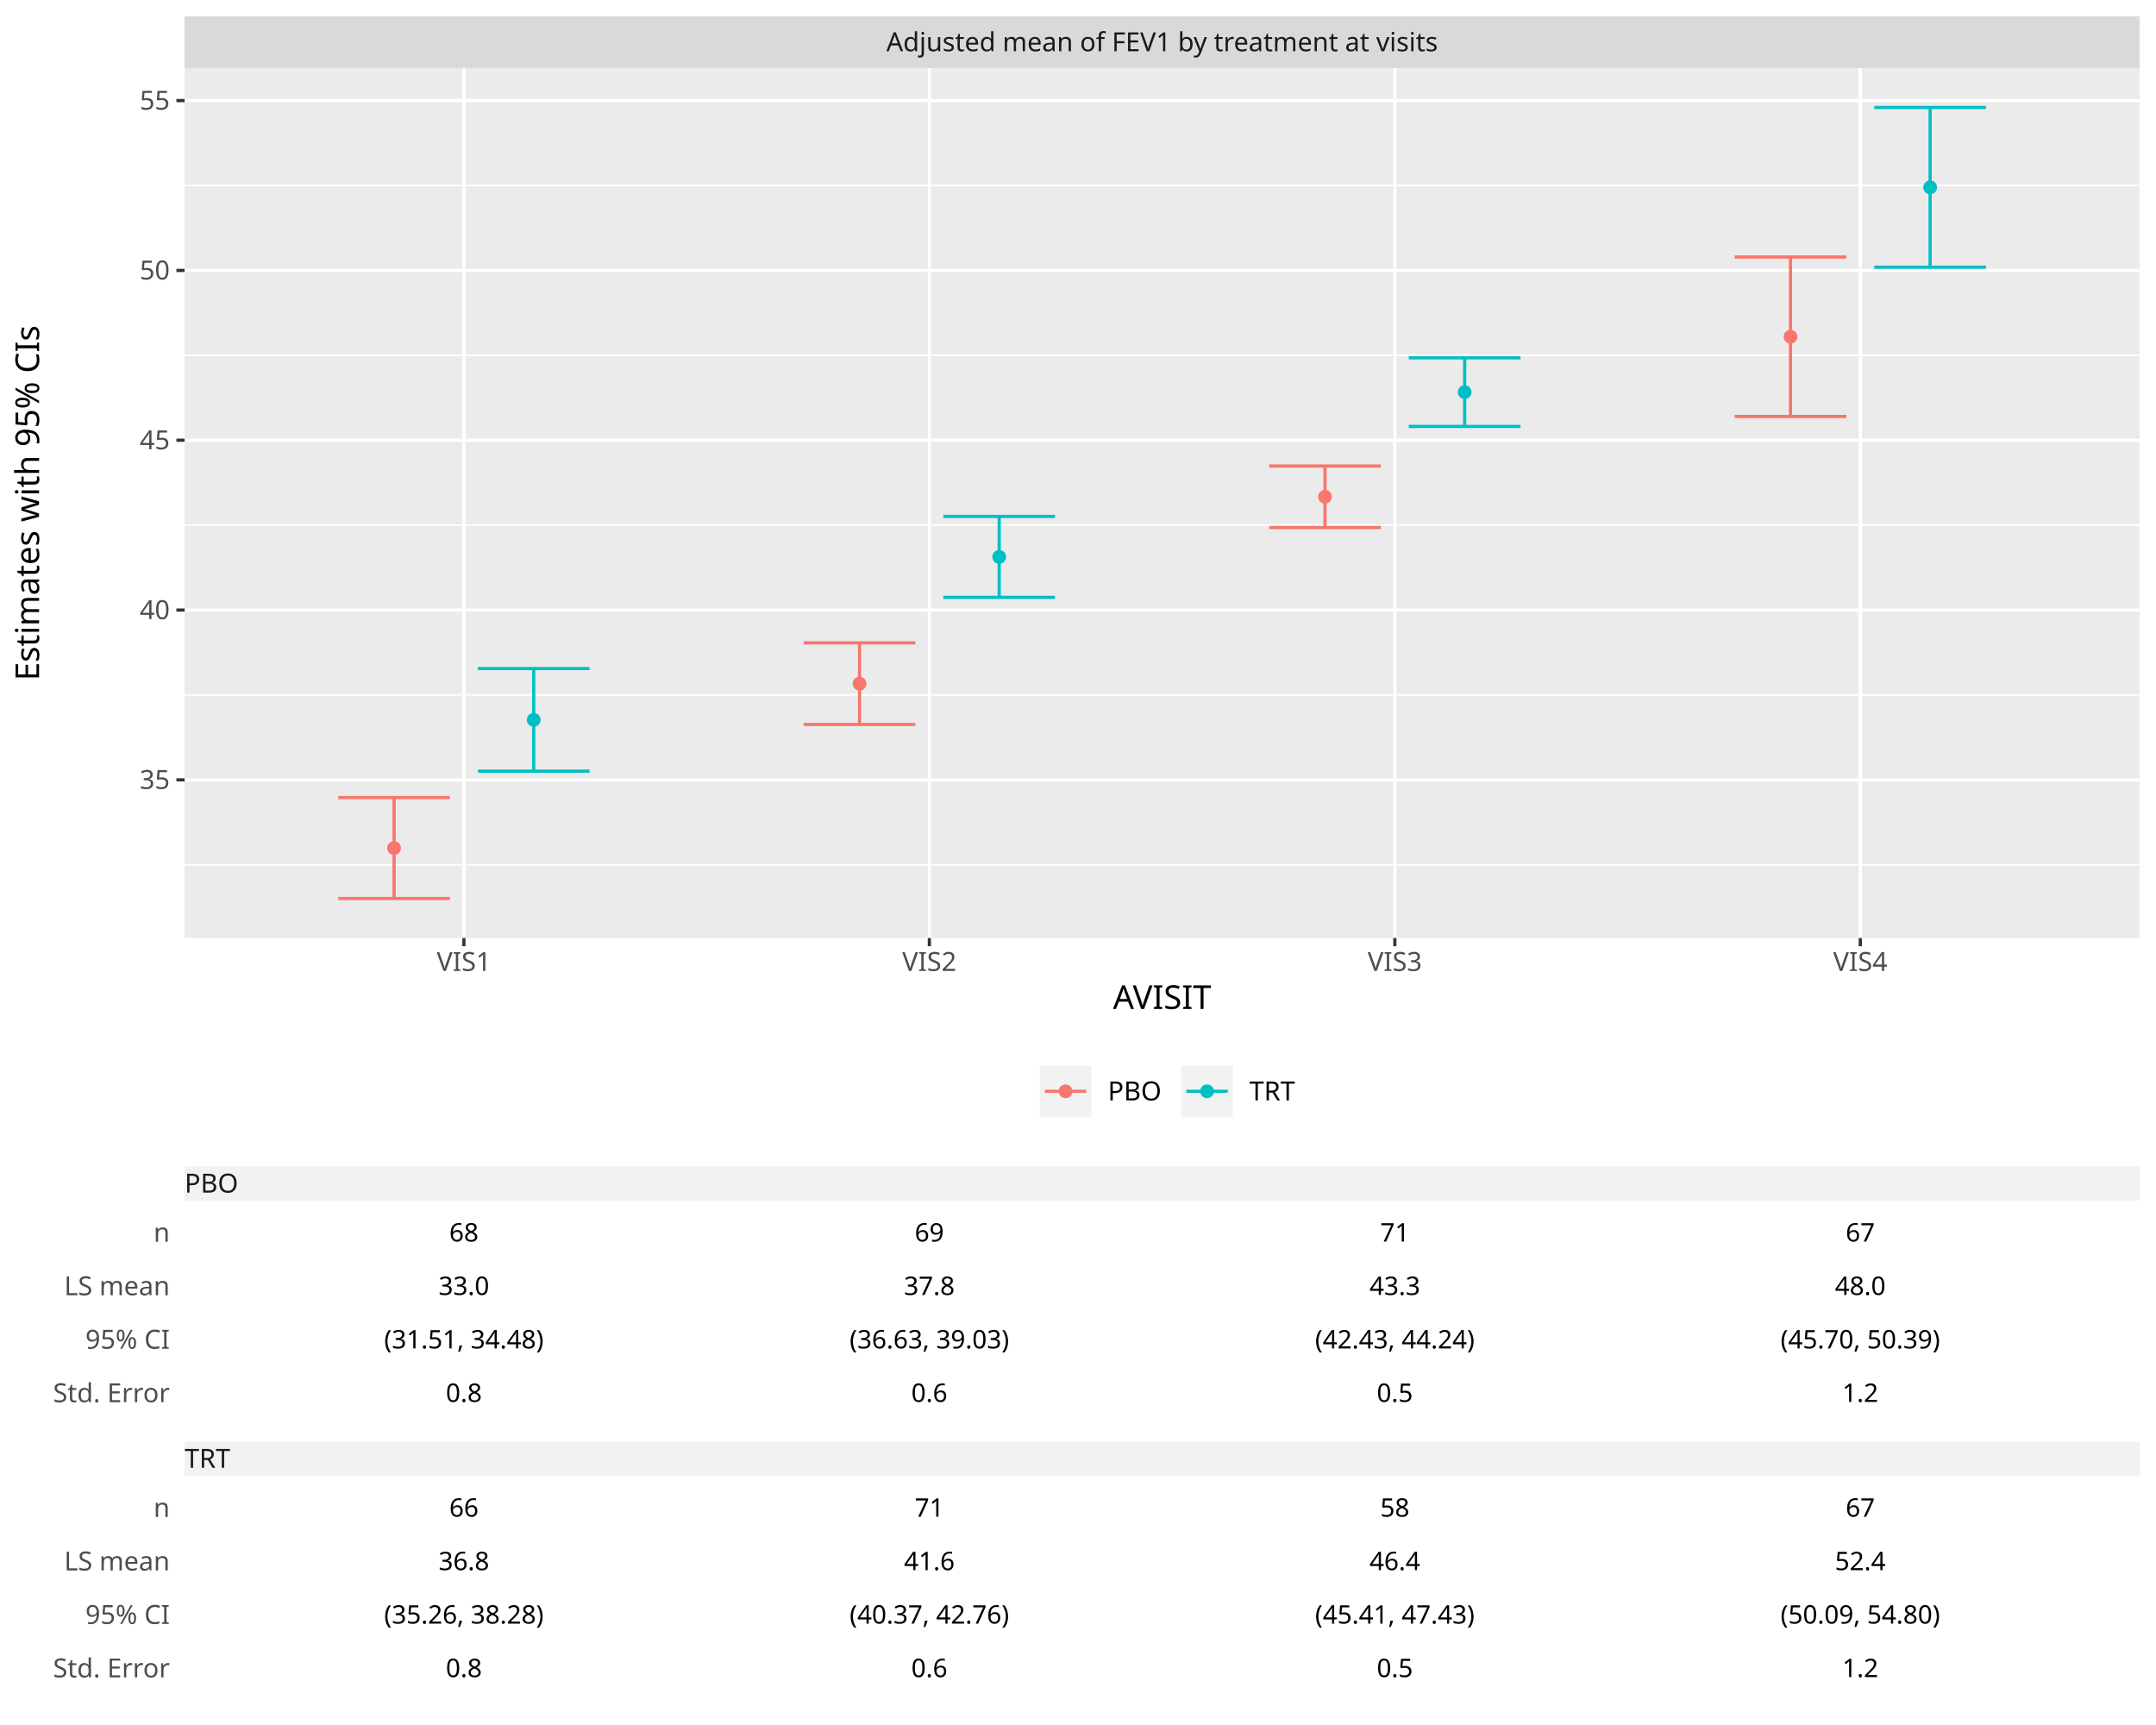
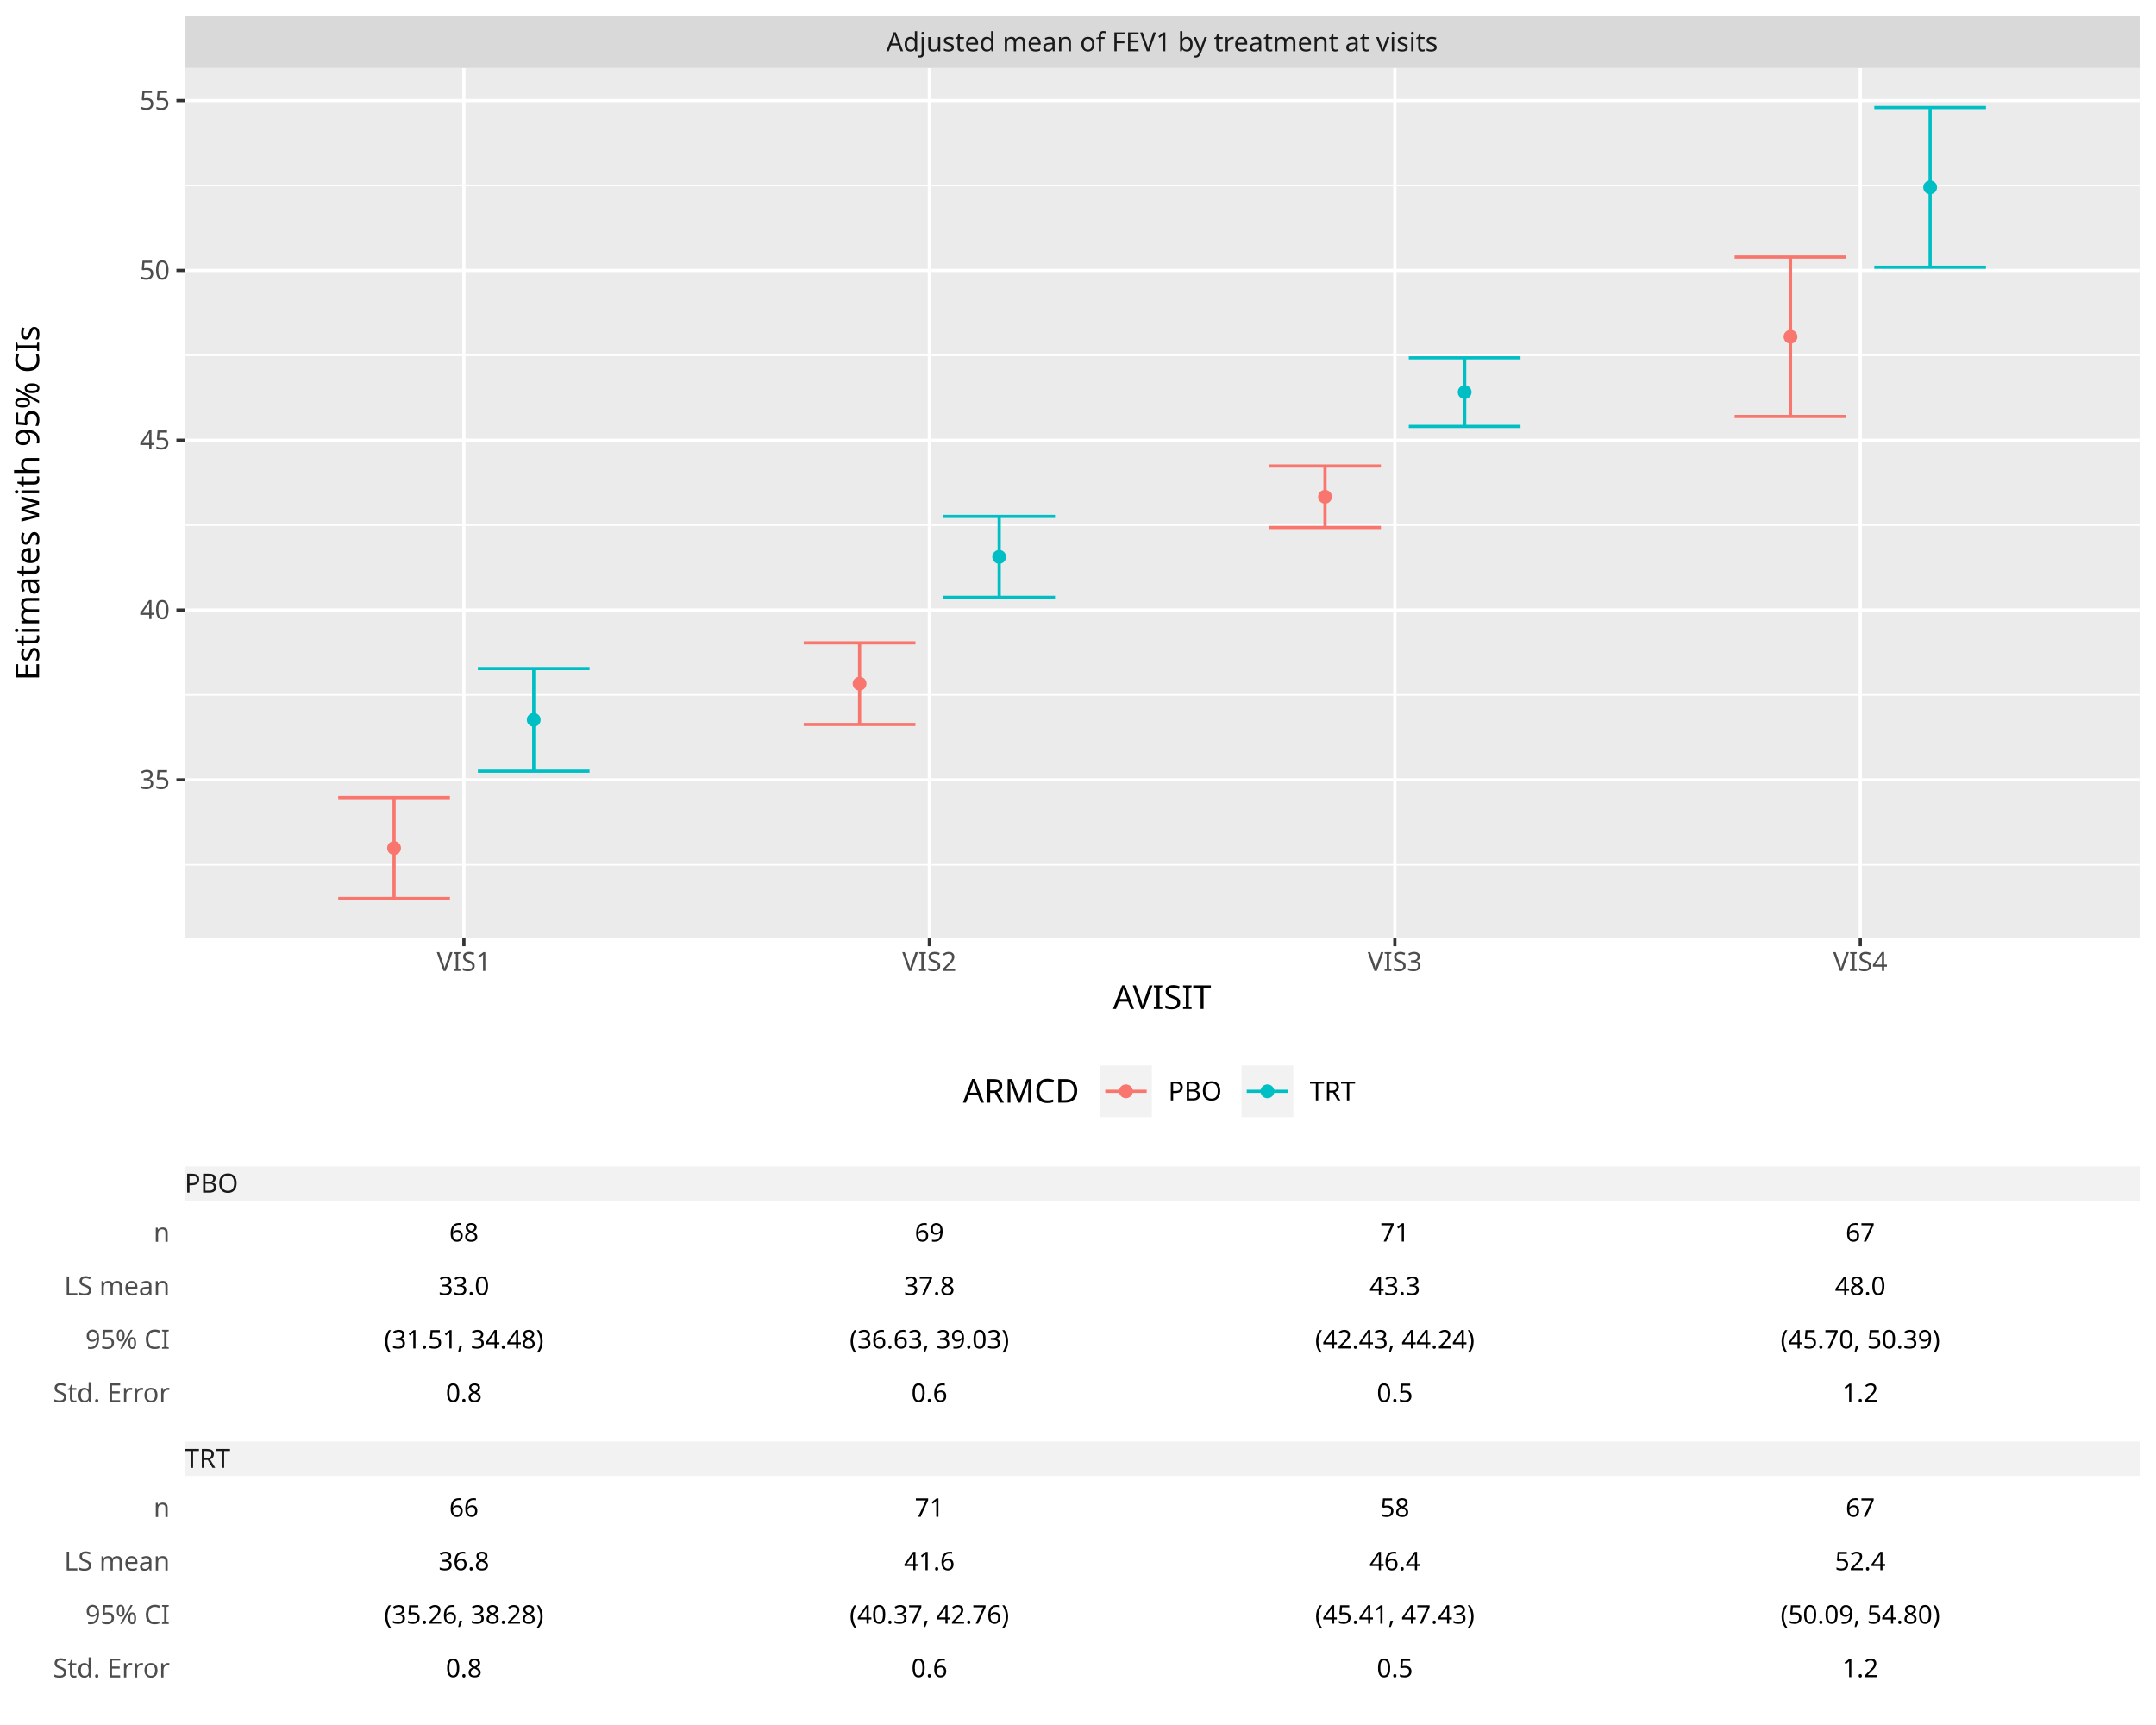
<svg xmlns="http://www.w3.org/2000/svg" class="svglite" data-engine-version="2.0" width="720.00pt" height="576.00pt" viewBox="0 0 720.00 576.00">
  <defs>
    <style type="text/css">
    .svglite line, .svglite polyline, .svglite polygon, .svglite path, .svglite rect, .svglite circle {
      fill: none;
      stroke: #000000;
      stroke-linecap: round;
      stroke-linejoin: round;
      stroke-miterlimit: 10.00;
    }
  </style>
  </defs>
  <rect width="100%" height="100%" style="stroke: none; fill: #FFFFFF;" />
  <defs>
    <clipPath id="cpMC4wMHw3MjAuMDB8MC4wMHw1NzYuMDA=">
      <rect x="0.00" y="0.00" width="720.00" height="576.00" />
    </clipPath>
  </defs>
  <g clip-path="url(#cpMC4wMHw3MjAuMDB8MC4wMHw1NzYuMDA=)">
</g>
  <defs>
    <clipPath id="cpMC4wMHw3MjAuMDB8MC4wMHwzODQuMDA=">
      <rect x="0.00" y="0.00" width="720.00" height="384.00" />
    </clipPath>
  </defs>
  <g clip-path="url(#cpMC4wMHw3MjAuMDB8MC4wMHwzODQuMDA=)">
    <rect x="0.00" y="-0" width="720.00" height="384.00" style="stroke-width: 1.07; stroke: #FFFFFF; fill: #FFFFFF;" />
  </g>
  <g clip-path="url(#cpMC4wMHw3MjAuMDB8MC4wMHw1NzYuMDA=)">
</g>
  <defs>
    <clipPath id="cpNjEuNjV8NzE0LjUyfDIyLjY5fDMxMy4yMg==">
      <rect x="61.65" y="22.69" width="652.87" height="290.53" />
    </clipPath>
  </defs>
  <g clip-path="url(#cpNjEuNjV8NzE0LjUyfDIyLjY5fDMxMy4yMg==)">
    <rect x="61.65" y="22.69" width="652.87" height="290.53" style="stroke-width: 1.07; stroke: none; fill: #EBEBEB;" />
    <polyline points="61.65,288.76 714.52,288.76 " style="stroke-width: 0.53; stroke: #FFFFFF; stroke-linecap: butt;" />
    <polyline points="61.65,232.05 714.52,232.05 " style="stroke-width: 0.53; stroke: #FFFFFF; stroke-linecap: butt;" />
    <polyline points="61.65,175.35 714.52,175.35 " style="stroke-width: 0.53; stroke: #FFFFFF; stroke-linecap: butt;" />
    <polyline points="61.65,118.64 714.52,118.64 " style="stroke-width: 0.53; stroke: #FFFFFF; stroke-linecap: butt;" />
    <polyline points="61.65,61.93 714.52,61.93 " style="stroke-width: 0.53; stroke: #FFFFFF; stroke-linecap: butt;" />
    <polyline points="61.65,260.40 714.52,260.40 " style="stroke-width: 1.07; stroke: #FFFFFF; stroke-linecap: butt;" />
    <polyline points="61.65,203.70 714.52,203.70 " style="stroke-width: 1.07; stroke: #FFFFFF; stroke-linecap: butt;" />
    <polyline points="61.65,146.99 714.52,146.99 " style="stroke-width: 1.07; stroke: #FFFFFF; stroke-linecap: butt;" />
    <polyline points="61.65,90.29 714.52,90.29 " style="stroke-width: 1.07; stroke: #FFFFFF; stroke-linecap: butt;" />
    <polyline points="61.65,33.58 714.52,33.58 " style="stroke-width: 1.07; stroke: #FFFFFF; stroke-linecap: butt;" />
    <polyline points="154.92,313.22 154.92,22.69 " style="stroke-width: 1.07; stroke: #FFFFFF; stroke-linecap: butt;" />
    <polyline points="310.36,313.22 310.36,22.69 " style="stroke-width: 1.07; stroke: #FFFFFF; stroke-linecap: butt;" />
    <polyline points="465.81,313.22 465.81,22.69 " style="stroke-width: 1.07; stroke: #FFFFFF; stroke-linecap: butt;" />
    <polyline points="621.25,313.22 621.25,22.69 " style="stroke-width: 1.07; stroke: #FFFFFF; stroke-linecap: butt;" />
    <polyline points="112.95,266.32 150.26,266.32 " style="stroke-width: 1.07; stroke: #F8766D; stroke-linecap: butt;" />
    <polyline points="131.60,266.32 131.60,300.01 " style="stroke-width: 1.07; stroke: #F8766D; stroke-linecap: butt;" />
    <polyline points="112.95,300.01 150.26,300.01 " style="stroke-width: 1.07; stroke: #F8766D; stroke-linecap: butt;" />
    <polyline points="159.58,223.24 196.89,223.24 " style="stroke-width: 1.07; stroke: #00BFC4; stroke-linecap: butt;" />
    <polyline points="178.24,223.24 178.24,257.49 " style="stroke-width: 1.07; stroke: #00BFC4; stroke-linecap: butt;" />
    <polyline points="159.58,257.49 196.89,257.49 " style="stroke-width: 1.07; stroke: #00BFC4; stroke-linecap: butt;" />
    <polyline points="268.39,214.66 305.70,214.66 " style="stroke-width: 1.07; stroke: #F8766D; stroke-linecap: butt;" />
    <polyline points="287.05,214.66 287.05,241.91 " style="stroke-width: 1.07; stroke: #F8766D; stroke-linecap: butt;" />
    <polyline points="268.39,241.91 305.70,241.91 " style="stroke-width: 1.07; stroke: #F8766D; stroke-linecap: butt;" />
    <polyline points="315.03,172.44 352.33,172.44 " style="stroke-width: 1.07; stroke: #00BFC4; stroke-linecap: butt;" />
    <polyline points="333.68,172.44 333.68,199.47 " style="stroke-width: 1.07; stroke: #00BFC4; stroke-linecap: butt;" />
    <polyline points="315.03,199.47 352.33,199.47 " style="stroke-width: 1.07; stroke: #00BFC4; stroke-linecap: butt;" />
    <polyline points="423.84,155.62 461.15,155.62 " style="stroke-width: 1.07; stroke: #F8766D; stroke-linecap: butt;" />
    <polyline points="442.49,155.62 442.49,176.14 " style="stroke-width: 1.07; stroke: #F8766D; stroke-linecap: butt;" />
    <polyline points="423.84,176.14 461.15,176.14 " style="stroke-width: 1.07; stroke: #F8766D; stroke-linecap: butt;" />
    <polyline points="470.47,119.49 507.78,119.49 " style="stroke-width: 1.07; stroke: #00BFC4; stroke-linecap: butt;" />
    <polyline points="489.13,119.49 489.13,142.39 " style="stroke-width: 1.07; stroke: #00BFC4; stroke-linecap: butt;" />
    <polyline points="470.47,142.39 507.78,142.39 " style="stroke-width: 1.07; stroke: #00BFC4; stroke-linecap: butt;" />
    <polyline points="579.28,85.82 616.59,85.82 " style="stroke-width: 1.07; stroke: #F8766D; stroke-linecap: butt;" />
    <polyline points="597.94,85.82 597.94,139.06 " style="stroke-width: 1.07; stroke: #F8766D; stroke-linecap: butt;" />
    <polyline points="579.28,139.06 616.59,139.06 " style="stroke-width: 1.07; stroke: #F8766D; stroke-linecap: butt;" />
    <polyline points="625.92,35.89 663.22,35.89 " style="stroke-width: 1.07; stroke: #00BFC4; stroke-linecap: butt;" />
    <polyline points="644.57,35.89 644.57,89.22 " style="stroke-width: 1.07; stroke: #00BFC4; stroke-linecap: butt;" />
    <polyline points="625.92,89.22 663.22,89.22 " style="stroke-width: 1.07; stroke: #00BFC4; stroke-linecap: butt;" />
    <circle cx="131.60" cy="283.17" r="1.95" style="stroke-width: 0.71; stroke: #F8766D; fill: #F8766D;" />
    <circle cx="178.24" cy="240.36" r="1.95" style="stroke-width: 0.71; stroke: #00BFC4; fill: #00BFC4;" />
    <circle cx="287.05" cy="228.28" r="1.95" style="stroke-width: 0.71; stroke: #F8766D; fill: #F8766D;" />
    <circle cx="333.68" cy="185.95" r="1.95" style="stroke-width: 0.71; stroke: #00BFC4; fill: #00BFC4;" />
    <circle cx="442.49" cy="165.88" r="1.95" style="stroke-width: 0.71; stroke: #F8766D; fill: #F8766D;" />
    <circle cx="489.13" cy="130.94" r="1.95" style="stroke-width: 0.71; stroke: #00BFC4; fill: #00BFC4;" />
    <circle cx="597.94" cy="112.44" r="1.95" style="stroke-width: 0.71; stroke: #F8766D; fill: #F8766D;" />
    <circle cx="644.57" cy="62.56" r="1.95" style="stroke-width: 0.71; stroke: #00BFC4; fill: #00BFC4;" />
  </g>
  <g clip-path="url(#cpMC4wMHw3MjAuMDB8MC4wMHw1NzYuMDA=)">
</g>
  <defs>
    <clipPath id="cpNjEuNjV8NzE0LjUyfDUuNDh8MjIuNjk=">
      <rect x="61.65" y="5.48" width="652.87" height="17.21" />
    </clipPath>
  </defs>
  <g clip-path="url(#cpNjEuNjV8NzE0LjUyfDUuNDh8MjIuNjk=)">
    <rect x="61.65" y="5.48" width="652.87" height="17.21" style="stroke-width: 1.07; stroke: none; fill: #D9D9D9;" />
    <text x="388.09" y="17.11" text-anchor="middle" style="font-size: 8.80px; fill: #1A1A1A; font-family: sans;" textLength="176.11px" lengthAdjust="spacingAndGlyphs">Adjusted mean of FEV1 by treatment at visits</text>
  </g>
  <g clip-path="url(#cpMC4wMHw3MjAuMDB8MC4wMHw1NzYuMDA=)">
    <polyline points="154.92,315.96 154.92,313.22 " style="stroke-width: 1.07; stroke: #333333; stroke-linecap: butt;" />
    <polyline points="310.36,315.96 310.36,313.22 " style="stroke-width: 1.07; stroke: #333333; stroke-linecap: butt;" />
    <polyline points="465.81,315.96 465.81,313.22 " style="stroke-width: 1.07; stroke: #333333; stroke-linecap: butt;" />
    <polyline points="621.25,315.96 621.25,313.22 " style="stroke-width: 1.07; stroke: #333333; stroke-linecap: butt;" />
    <text x="154.92" y="324.21" text-anchor="middle" style="font-size: 8.80px; fill: #4D4D4D; font-family: sans;" textLength="19.08px" lengthAdjust="spacingAndGlyphs">VIS1</text>
    <text x="310.36" y="324.21" text-anchor="middle" style="font-size: 8.80px; fill: #4D4D4D; font-family: sans;" textLength="19.08px" lengthAdjust="spacingAndGlyphs">VIS2</text>
    <text x="465.81" y="324.21" text-anchor="middle" style="font-size: 8.80px; fill: #4D4D4D; font-family: sans;" textLength="19.08px" lengthAdjust="spacingAndGlyphs">VIS3</text>
    <text x="621.25" y="324.21" text-anchor="middle" style="font-size: 8.80px; fill: #4D4D4D; font-family: sans;" textLength="19.08px" lengthAdjust="spacingAndGlyphs">VIS4</text>
    <text x="56.72" y="263.43" text-anchor="end" style="font-size: 8.80px; fill: #4D4D4D; font-family: sans;" textLength="9.79px" lengthAdjust="spacingAndGlyphs">35</text>
    <text x="56.72" y="206.73" text-anchor="end" style="font-size: 8.80px; fill: #4D4D4D; font-family: sans;" textLength="9.79px" lengthAdjust="spacingAndGlyphs">40</text>
    <text x="56.72" y="150.02" text-anchor="end" style="font-size: 8.80px; fill: #4D4D4D; font-family: sans;" textLength="9.79px" lengthAdjust="spacingAndGlyphs">45</text>
    <text x="56.72" y="93.32" text-anchor="end" style="font-size: 8.80px; fill: #4D4D4D; font-family: sans;" textLength="9.79px" lengthAdjust="spacingAndGlyphs">50</text>
    <text x="56.72" y="36.61" text-anchor="end" style="font-size: 8.80px; fill: #4D4D4D; font-family: sans;" textLength="9.79px" lengthAdjust="spacingAndGlyphs">55</text>
    <polyline points="58.91,260.40 61.65,260.40 " style="stroke-width: 1.07; stroke: #333333; stroke-linecap: butt;" />
    <polyline points="58.91,203.70 61.65,203.70 " style="stroke-width: 1.07; stroke: #333333; stroke-linecap: butt;" />
    <polyline points="58.91,146.99 61.65,146.99 " style="stroke-width: 1.07; stroke: #333333; stroke-linecap: butt;" />
    <polyline points="58.91,90.29 61.65,90.29 " style="stroke-width: 1.07; stroke: #333333; stroke-linecap: butt;" />
    <polyline points="58.91,33.58 61.65,33.58 " style="stroke-width: 1.07; stroke: #333333; stroke-linecap: butt;" />
    <text x="388.09" y="336.90" text-anchor="middle" style="font-size: 11.00px; font-family: sans;" textLength="34.85px" lengthAdjust="spacingAndGlyphs">AVISIT</text>
    <text transform="translate(13.05,167.95) rotate(-90)" text-anchor="middle" style="font-size: 11.00px; font-family: sans;" textLength="115.56px" lengthAdjust="spacingAndGlyphs">Estimates with 95% CIs</text>
-     <rect x="336.25" y="350.28" width="103.67" height="28.24" style="stroke-width: 1.07; stroke: none; fill: #FFFFFF;" />
-     <rect x="347.21" y="355.76" width="17.28" height="17.28" style="stroke-width: 1.07; stroke: none; fill: #F2F2F2;" />
-     <line x1="348.94" y1="364.40" x2="362.76" y2="364.40" style="stroke-width: 1.07; stroke: #F8766D; stroke-linecap: butt;" />
-     <circle cx="355.85" cy="364.40" r="1.95" style="stroke-width: 0.71; stroke: #F8766D; fill: #F8766D;" />
-     <rect x="394.46" y="355.76" width="17.28" height="17.28" style="stroke-width: 1.07; stroke: none; fill: #F2F2F2;" />
-     <line x1="396.18" y1="364.40" x2="410.01" y2="364.40" style="stroke-width: 1.07; stroke: #00BFC4; stroke-linecap: butt;" />
-     <circle cx="403.10" cy="364.40" r="1.95" style="stroke-width: 0.71; stroke: #00BFC4; fill: #00BFC4;" />
-     <text x="369.97" y="367.43" style="font-size: 8.80px; font-family: sans;" textLength="18.59px" lengthAdjust="spacingAndGlyphs">PBO</text>
-     <text x="417.22" y="367.43" style="font-size: 8.80px; font-family: sans;" textLength="17.11px" lengthAdjust="spacingAndGlyphs">TRT</text>
+     <rect x="316.09" y="350.28" width="144.00" height="28.24" style="stroke-width: 1.07; stroke: none; fill: #FFFFFF;" />
+     <text x="321.57" y="368.19" style="font-size: 11.00px; font-family: sans;" textLength="40.35px" lengthAdjust="spacingAndGlyphs">ARMCD</text>
+     <rect x="367.37" y="355.76" width="17.28" height="17.28" style="stroke-width: 1.07; stroke: none; fill: #F2F2F2;" />
+     <line x1="369.10" y1="364.40" x2="382.92" y2="364.40" style="stroke-width: 1.07; stroke: #F8766D; stroke-linecap: butt;" />
+     <circle cx="376.01" cy="364.40" r="1.95" style="stroke-width: 0.71; stroke: #F8766D; fill: #F8766D;" />
+     <rect x="414.62" y="355.76" width="17.28" height="17.28" style="stroke-width: 1.07; stroke: none; fill: #F2F2F2;" />
+     <line x1="416.35" y1="364.40" x2="430.17" y2="364.40" style="stroke-width: 1.07; stroke: #00BFC4; stroke-linecap: butt;" />
+     <circle cx="423.26" cy="364.40" r="1.95" style="stroke-width: 0.71; stroke: #00BFC4; fill: #00BFC4;" />
+     <text x="390.13" y="367.43" style="font-size: 8.80px; font-family: sans;" textLength="18.59px" lengthAdjust="spacingAndGlyphs">PBO</text>
+     <text x="437.38" y="367.43" style="font-size: 8.80px; font-family: sans;" textLength="17.11px" lengthAdjust="spacingAndGlyphs">TRT</text>
  </g>
  <defs>
    <clipPath id="cpMC4wMHw3MjAuMDB8Mzg0LjAwfDU3Ni4wMA==">
      <rect x="0.00" y="384.00" width="720.00" height="192.00" />
    </clipPath>
  </defs>
  <g clip-path="url(#cpMC4wMHw3MjAuMDB8Mzg0LjAwfDU3Ni4wMA==)">
    <rect x="0.00" y="384.00" width="720.00" height="192.00" style="stroke-width: 1.07; stroke: #FFFFFF; fill: #FFFFFF;" />
  </g>
  <g clip-path="url(#cpMC4wMHw3MjAuMDB8MC4wMHw1NzYuMDA=)">
</g>
  <defs>
    <clipPath id="cpNjEuNjV8NzE0LjUyfDQwMC45MXw0NzUuODk=">
      <rect x="61.65" y="400.91" width="652.87" height="74.98" />
    </clipPath>
  </defs>
  <g clip-path="url(#cpNjEuNjV8NzE0LjUyfDQwMC45MXw0NzUuODk=)">
    <rect x="61.65" y="400.91" width="652.87" height="74.98" style="stroke-width: 1.07; stroke: none; fill: #FFFFFF;" />
    <text x="154.92" y="414.56" text-anchor="middle" style="font-size: 8.54px; font-family: sans;" textLength="9.50px" lengthAdjust="spacingAndGlyphs">68</text>
    <text x="154.92" y="432.41" text-anchor="middle" style="font-size: 8.54px; font-family: sans;" textLength="16.61px" lengthAdjust="spacingAndGlyphs">33.0</text>
    <text x="154.92" y="450.26" text-anchor="middle" style="font-size: 8.54px; font-family: sans;" textLength="53.15px" lengthAdjust="spacingAndGlyphs">(31.51, 34.48)</text>
    <text x="154.92" y="468.12" text-anchor="middle" style="font-size: 8.54px; font-family: sans;" textLength="11.87px" lengthAdjust="spacingAndGlyphs">0.8</text>
    <text x="310.36" y="414.56" text-anchor="middle" style="font-size: 8.54px; font-family: sans;" textLength="9.50px" lengthAdjust="spacingAndGlyphs">69</text>
    <text x="310.36" y="432.41" text-anchor="middle" style="font-size: 8.54px; font-family: sans;" textLength="16.61px" lengthAdjust="spacingAndGlyphs">37.8</text>
    <text x="310.36" y="450.26" text-anchor="middle" style="font-size: 8.54px; font-family: sans;" textLength="53.15px" lengthAdjust="spacingAndGlyphs">(36.63, 39.03)</text>
    <text x="310.36" y="468.12" text-anchor="middle" style="font-size: 8.54px; font-family: sans;" textLength="11.87px" lengthAdjust="spacingAndGlyphs">0.6</text>
    <text x="465.81" y="414.56" text-anchor="middle" style="font-size: 8.54px; font-family: sans;" textLength="9.50px" lengthAdjust="spacingAndGlyphs">71</text>
    <text x="465.81" y="432.41" text-anchor="middle" style="font-size: 8.54px; font-family: sans;" textLength="16.61px" lengthAdjust="spacingAndGlyphs">43.3</text>
    <text x="465.81" y="450.26" text-anchor="middle" style="font-size: 8.54px; font-family: sans;" textLength="53.15px" lengthAdjust="spacingAndGlyphs">(42.43, 44.24)</text>
    <text x="465.81" y="468.12" text-anchor="middle" style="font-size: 8.54px; font-family: sans;" textLength="11.87px" lengthAdjust="spacingAndGlyphs">0.5</text>
    <text x="621.25" y="414.56" text-anchor="middle" style="font-size: 8.54px; font-family: sans;" textLength="9.50px" lengthAdjust="spacingAndGlyphs">67</text>
    <text x="621.25" y="432.41" text-anchor="middle" style="font-size: 8.54px; font-family: sans;" textLength="16.61px" lengthAdjust="spacingAndGlyphs">48.0</text>
    <text x="621.25" y="450.26" text-anchor="middle" style="font-size: 8.54px; font-family: sans;" textLength="53.15px" lengthAdjust="spacingAndGlyphs">(45.70, 50.39)</text>
    <text x="621.25" y="468.12" text-anchor="middle" style="font-size: 8.54px; font-family: sans;" textLength="11.87px" lengthAdjust="spacingAndGlyphs">1.2</text>
  </g>
  <g clip-path="url(#cpMC4wMHw3MjAuMDB8MC4wMHw1NzYuMDA=)">
</g>
  <defs>
    <clipPath id="cpNjEuNjV8NzE0LjUyfDQ5Mi44MHw1NjcuNzg=">
      <rect x="61.65" y="492.80" width="652.87" height="74.98" />
    </clipPath>
  </defs>
  <g clip-path="url(#cpNjEuNjV8NzE0LjUyfDQ5Mi44MHw1NjcuNzg=)">
    <rect x="61.65" y="492.80" width="652.87" height="74.98" style="stroke-width: 1.07; stroke: none; fill: #FFFFFF;" />
    <text x="154.92" y="506.45" text-anchor="middle" style="font-size: 8.54px; font-family: sans;" textLength="9.50px" lengthAdjust="spacingAndGlyphs">66</text>
    <text x="154.92" y="524.30" text-anchor="middle" style="font-size: 8.54px; font-family: sans;" textLength="16.61px" lengthAdjust="spacingAndGlyphs">36.8</text>
    <text x="154.92" y="542.15" text-anchor="middle" style="font-size: 8.54px; font-family: sans;" textLength="53.15px" lengthAdjust="spacingAndGlyphs">(35.26, 38.28)</text>
    <text x="154.92" y="560.01" text-anchor="middle" style="font-size: 8.54px; font-family: sans;" textLength="11.87px" lengthAdjust="spacingAndGlyphs">0.8</text>
    <text x="310.36" y="506.45" text-anchor="middle" style="font-size: 8.54px; font-family: sans;" textLength="9.50px" lengthAdjust="spacingAndGlyphs">71</text>
    <text x="310.36" y="524.30" text-anchor="middle" style="font-size: 8.54px; font-family: sans;" textLength="16.61px" lengthAdjust="spacingAndGlyphs">41.6</text>
    <text x="310.36" y="542.15" text-anchor="middle" style="font-size: 8.54px; font-family: sans;" textLength="53.15px" lengthAdjust="spacingAndGlyphs">(40.37, 42.76)</text>
    <text x="310.36" y="560.01" text-anchor="middle" style="font-size: 8.54px; font-family: sans;" textLength="11.87px" lengthAdjust="spacingAndGlyphs">0.6</text>
    <text x="465.81" y="506.45" text-anchor="middle" style="font-size: 8.54px; font-family: sans;" textLength="9.50px" lengthAdjust="spacingAndGlyphs">58</text>
    <text x="465.81" y="524.30" text-anchor="middle" style="font-size: 8.54px; font-family: sans;" textLength="16.61px" lengthAdjust="spacingAndGlyphs">46.4</text>
    <text x="465.81" y="542.15" text-anchor="middle" style="font-size: 8.54px; font-family: sans;" textLength="53.15px" lengthAdjust="spacingAndGlyphs">(45.41, 47.43)</text>
    <text x="465.81" y="560.01" text-anchor="middle" style="font-size: 8.54px; font-family: sans;" textLength="11.87px" lengthAdjust="spacingAndGlyphs">0.5</text>
    <text x="621.25" y="506.45" text-anchor="middle" style="font-size: 8.54px; font-family: sans;" textLength="9.50px" lengthAdjust="spacingAndGlyphs">67</text>
    <text x="621.25" y="524.30" text-anchor="middle" style="font-size: 8.54px; font-family: sans;" textLength="16.61px" lengthAdjust="spacingAndGlyphs">52.4</text>
    <text x="621.25" y="542.15" text-anchor="middle" style="font-size: 8.54px; font-family: sans;" textLength="53.15px" lengthAdjust="spacingAndGlyphs">(50.09, 54.80)</text>
    <text x="621.25" y="560.01" text-anchor="middle" style="font-size: 8.54px; font-family: sans;" textLength="11.87px" lengthAdjust="spacingAndGlyphs">1.2</text>
  </g>
  <g clip-path="url(#cpMC4wMHw3MjAuMDB8MC4wMHw1NzYuMDA=)">
</g>
  <defs>
    <clipPath id="cpNjEuNjV8NzE0LjUyfDQ4MS4zN3w0OTIuODA=">
      <rect x="61.65" y="481.37" width="652.87" height="11.43" />
    </clipPath>
  </defs>
  <g clip-path="url(#cpNjEuNjV8NzE0LjUyfDQ4MS4zN3w0OTIuODA=)">
    <rect x="61.65" y="481.37" width="652.87" height="11.43" style="stroke-width: 1.07; stroke: none; fill: #F2F2F2;" />
    <text x="61.65" y="490.11" style="font-size: 8.80px; fill: #1A1A1A; font-family: sans;" textLength="17.11px" lengthAdjust="spacingAndGlyphs">TRT</text>
  </g>
  <g clip-path="url(#cpMC4wMHw3MjAuMDB8MC4wMHw1NzYuMDA=)">
</g>
  <defs>
    <clipPath id="cpNjEuNjV8NzE0LjUyfDM4OS40OHw0MDAuOTE=">
      <rect x="61.65" y="389.48" width="652.87" height="11.43" />
    </clipPath>
  </defs>
  <g clip-path="url(#cpNjEuNjV8NzE0LjUyfDM4OS40OHw0MDAuOTE=)">
    <rect x="61.65" y="389.48" width="652.87" height="11.43" style="stroke-width: 1.07; stroke: none; fill: #F2F2F2;" />
    <text x="61.65" y="398.22" style="font-size: 8.80px; fill: #1A1A1A; font-family: sans;" textLength="18.59px" lengthAdjust="spacingAndGlyphs">PBO</text>
  </g>
  <g clip-path="url(#cpMC4wMHw3MjAuMDB8MC4wMHw1NzYuMDA=)">
    <text x="56.72" y="468.21" text-anchor="end" style="font-size: 8.80px; fill: #4D4D4D; font-family: sans;" textLength="37.66px" lengthAdjust="spacingAndGlyphs">Std. Error</text>
    <text x="56.72" y="450.35" text-anchor="end" style="font-size: 8.80px; fill: #4D4D4D; font-family: sans;" textLength="28.86px" lengthAdjust="spacingAndGlyphs">95% CI</text>
    <text x="56.72" y="432.50" text-anchor="end" style="font-size: 8.80px; fill: #4D4D4D; font-family: sans;" textLength="35.23px" lengthAdjust="spacingAndGlyphs">LS mean</text>
    <text x="56.72" y="414.65" text-anchor="end" style="font-size: 8.80px; fill: #4D4D4D; font-family: sans;" textLength="4.89px" lengthAdjust="spacingAndGlyphs">n</text>
    <text x="56.72" y="560.10" text-anchor="end" style="font-size: 8.80px; fill: #4D4D4D; font-family: sans;" textLength="37.66px" lengthAdjust="spacingAndGlyphs">Std. Error</text>
    <text x="56.72" y="542.25" text-anchor="end" style="font-size: 8.80px; fill: #4D4D4D; font-family: sans;" textLength="28.86px" lengthAdjust="spacingAndGlyphs">95% CI</text>
    <text x="56.72" y="524.39" text-anchor="end" style="font-size: 8.80px; fill: #4D4D4D; font-family: sans;" textLength="35.23px" lengthAdjust="spacingAndGlyphs">LS mean</text>
    <text x="56.72" y="506.54" text-anchor="end" style="font-size: 8.80px; fill: #4D4D4D; font-family: sans;" textLength="4.89px" lengthAdjust="spacingAndGlyphs">n</text>
  </g>
</svg>
